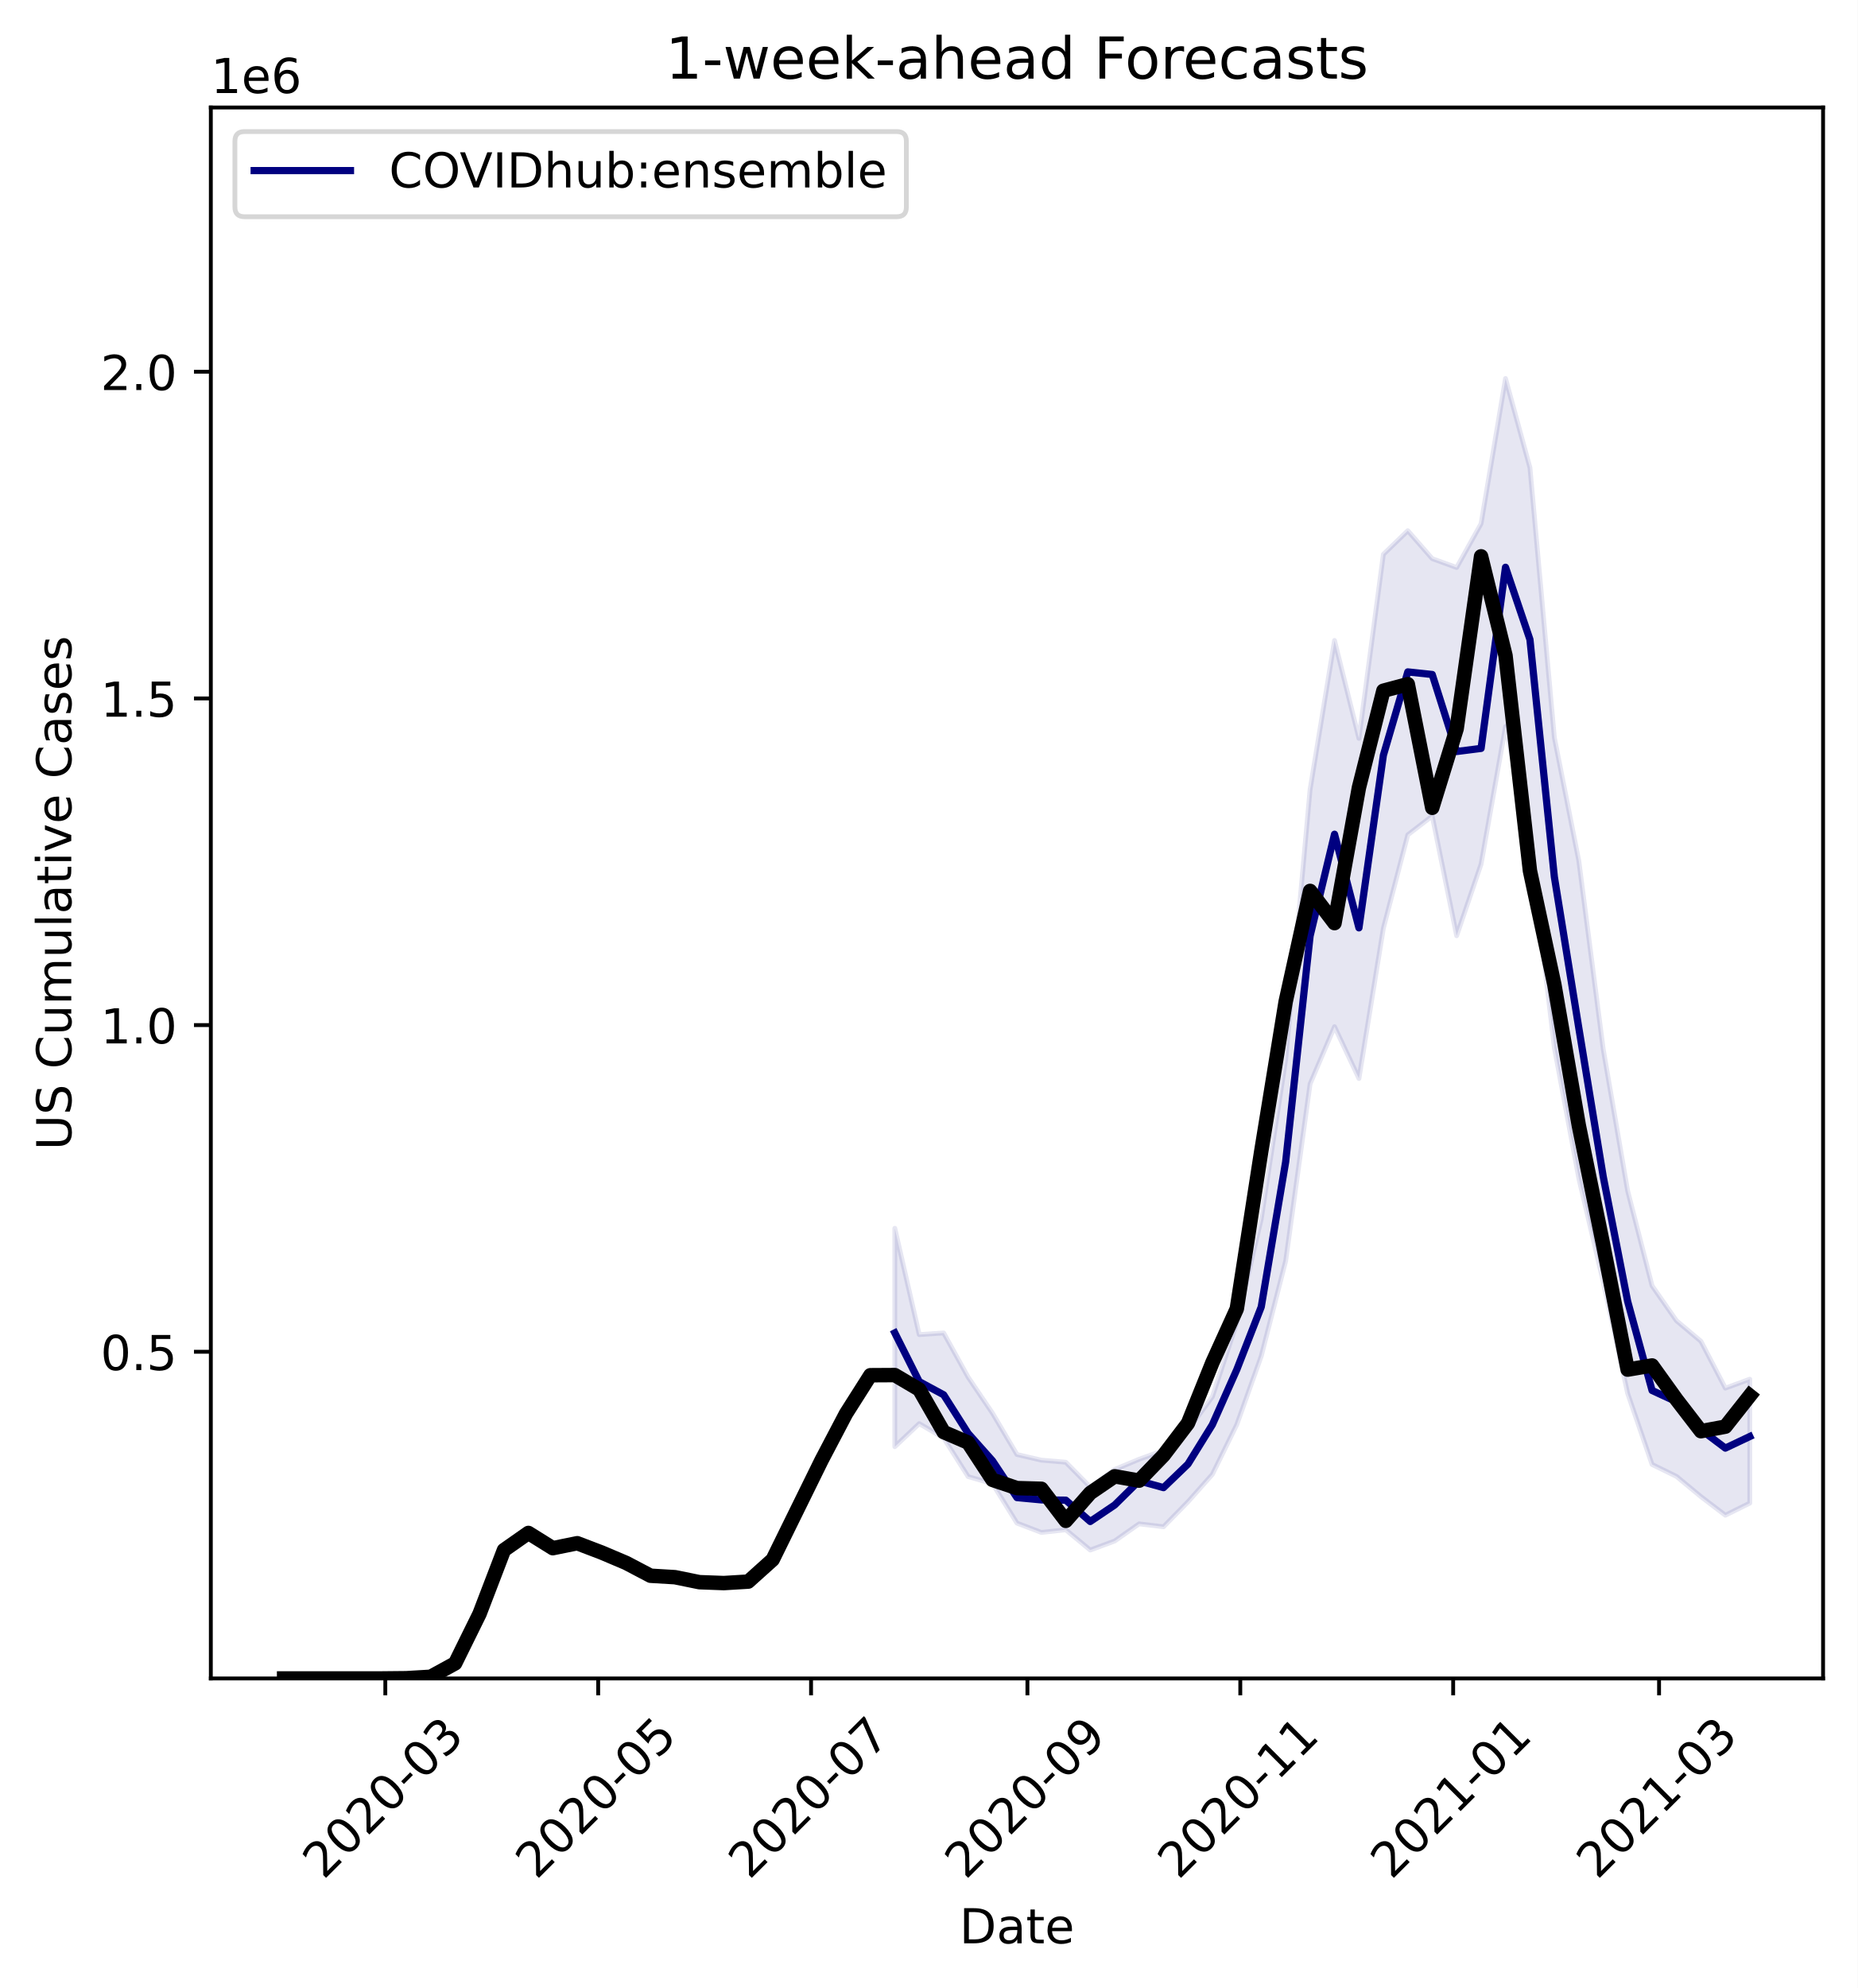
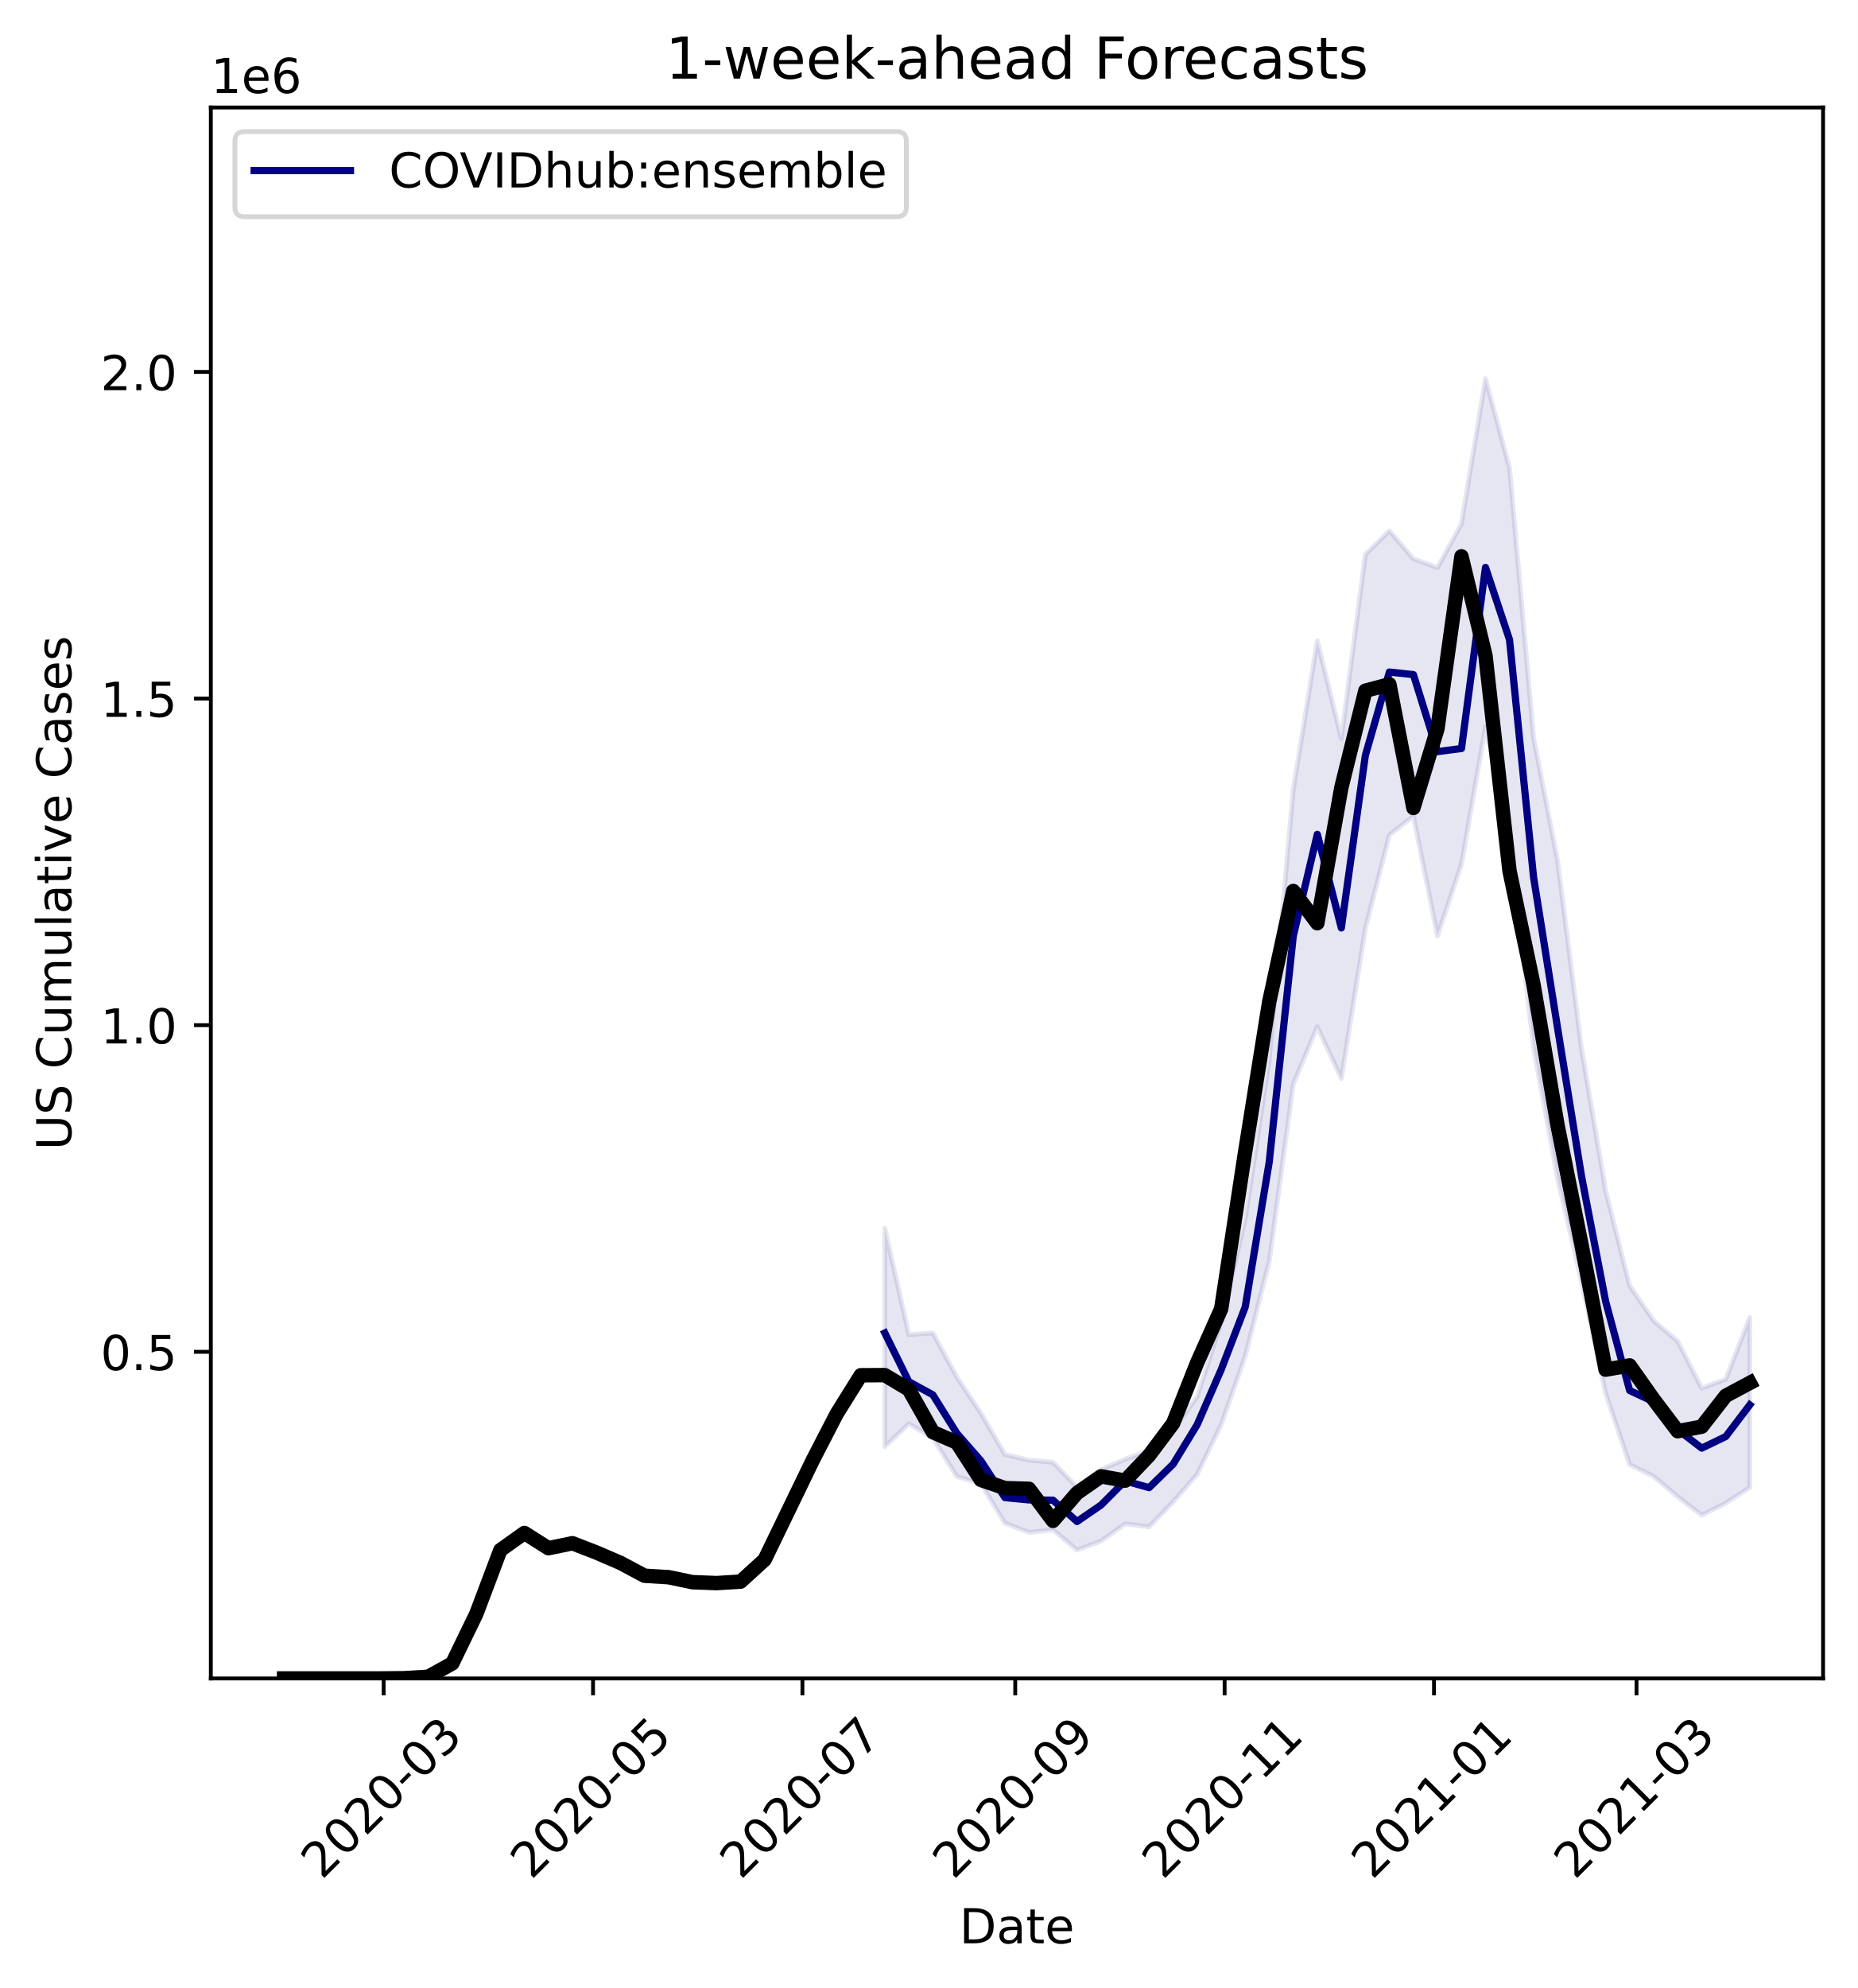
<svg xmlns="http://www.w3.org/2000/svg" xmlns:xlink="http://www.w3.org/1999/xlink" height="412.745pt" version="1.1" viewBox="0 0 385.781 412.745" width="385.781pt">
  <defs>
    <style type="text/css">
*{stroke-linecap:butt;stroke-linejoin:round;}
  </style>
  </defs>
  <g id="figure_1">
    <g id="patch_1">
      <path d="M 0 412.745  L 385.781 412.745  L 385.781 0  L 0 0  z " style="fill:#ffffff;" />
    </g>
    <g id="axes_1">
      <g id="patch_2">
        <path d="M 43.781 348.478  L 378.581 348.478  L 378.581 22.318  L 43.781 22.318  z " style="fill:#ffffff;" />
      </g>
      <g id="PolyCollection_1">
        <defs>
-           <path d="M 185.818 -157.732  L 185.818 -112.382  L 190.89 -117.177  L 195.963 -114.182  L 201.036 -106.178  L 206.109 -104.71  L 211.181 -96.521  L 216.254 -94.581  L 221.327 -95.134  L 226.399 -90.922  L 231.472 -92.804  L 236.545 -96.367  L 241.618 -95.759  L 246.69 -100.937  L 251.763 -106.642  L 256.836 -116.972  L 261.909 -131.168  L 266.981 -150.937  L 272.054 -187.695  L 277.127 -199.589  L 282.199 -188.819  L 287.272 -220.013  L 292.345 -239.418  L 297.418 -243.33  L 302.49 -218.465  L 307.563 -233.328  L 312.636 -261.901  L 317.709 -238.037  L 322.781 -195.203  L 327.854 -168.127  L 332.927 -146.619  L 337.999 -123.452  L 343.072 -108.693  L 348.145 -106.213  L 353.218 -102.014  L 358.29 -98.156  L 363.363 -100.67  L 363.363 -126.403  L 363.363 -126.403  L 358.29 -124.545  L 353.218 -134.277  L 348.145 -138.534  L 343.072 -145.795  L 337.999 -165.505  L 332.927 -194.909  L 327.854 -234.032  L 322.781 -259.614  L 317.709 -315.65  L 312.636 -334.166  L 307.563 -304.028  L 302.49 -294.918  L 297.418 -296.759  L 292.345 -302.566  L 287.272 -297.659  L 282.199 -259.436  L 277.127 -279.772  L 272.054 -248.829  L 266.981 -192.743  L 261.909 -159.639  L 256.836 -138.137  L 251.763 -122.761  L 246.69 -115.843  L 241.618 -111.614  L 236.545 -109.774  L 231.472 -107.655  L 226.399 -104.009  L 221.327 -109.162  L 216.254 -109.593  L 211.181 -110.768  L 206.109 -119.331  L 201.036 -126.83  L 195.963 -135.998  L 190.89 -135.653  L 185.818 -157.732  z " id="m6c46919ed6" style="stroke:#000080;stroke-opacity:0.1;" />
+           <path d="M 183.739 -157.72  L 183.739 -112.376  L 188.728 -117.171  L 193.718 -114.176  L 198.707 -106.173  L 203.697 -104.705  L 208.686 -96.517  L 213.676 -94.577  L 218.666 -95.13  L 223.655 -90.919  L 228.645 -92.8  L 233.634 -96.362  L 238.624 -95.755  L 243.613 -100.933  L 248.603 -106.637  L 253.593 -116.966  L 258.582 -131.159  L 263.572 -150.926  L 268.561 -187.679  L 273.551 -199.571  L 278.54 -188.803  L 283.53 -219.993  L 288.52 -239.395  L 293.509 -243.307  L 298.499 -218.445  L 303.488 -233.306  L 308.478 -261.875  L 313.467 -238.014  L 318.457 -195.186  L 323.447 -168.114  L 328.436 -146.608  L 333.426 -123.444  L 338.415 -108.687  L 343.405 -106.208  L 348.394 -102.009  L 353.384 -98.151  L 358.373 -100.665  L 363.363 -103.943  L 363.363 -139.185  L 363.363 -139.185  L 358.373 -126.395  L 353.384 -124.537  L 348.394 -134.268  L 343.405 -138.524  L 338.415 -145.784  L 333.426 -165.492  L 328.436 -194.893  L 323.447 -234.01  L 318.457 -259.589  L 313.467 -315.617  L 308.478 -334.131  L 303.488 -303.997  L 298.499 -294.888  L 293.509 -296.729  L 288.52 -302.535  L 283.53 -297.629  L 278.54 -259.411  L 273.551 -279.744  L 268.561 -248.805  L 263.572 -192.726  L 258.582 -159.627  L 253.593 -138.128  L 248.603 -122.754  L 243.613 -115.836  L 238.624 -111.608  L 233.634 -109.768  L 228.645 -107.649  L 223.655 -104.004  L 218.666 -109.157  L 213.676 -109.587  L 208.686 -110.762  L 203.697 -119.324  L 198.707 -126.821  L 193.718 -135.989  L 188.728 -135.643  L 183.739 -157.72  z " id="m643493a756" style="stroke:#000080;stroke-opacity:0.1;" />
        </defs>
-         <g clip-path="url(#pac9f2c1ef1)">
-           <use style="fill:#000080;fill-opacity:0.1;stroke:#000080;stroke-opacity:0.1;" x="0" xlink:href="#m6c46919ed6" y="412.745" />
+         <g clip-path="url(#p8c1fdc2452)">
+           <use style="fill:#000080;fill-opacity:0.1;stroke:#000080;stroke-opacity:0.1;" x="0" xlink:href="#m643493a756" y="412.745" />
        </g>
      </g>
      <g id="matplotlib.axis_1">
        <g id="xtick_1">
          <g id="line2d_1">
            <defs>
-               <path d="M 0 0  L 0 3.5  " id="m3bc70bbc70" style="stroke:#000000;stroke-width:0.8;" />
-             </defs>
-             <g>
-               <use style="stroke:#000000;stroke-width:0.8;" x="80.015" xlink:href="#m3bc70bbc70" y="348.478" />
+               <path d="M 0 0  L 0 3.5  " id="md8fb955942" style="stroke:#000000;stroke-width:0.8;" />
+             </defs>
+             <g>
+               <use style="stroke:#000000;stroke-width:0.8;" x="79.67" xlink:href="#md8fb955942" y="348.478" />
            </g>
          </g>
          <g id="text_1">
            <defs>
              <path d="M 19.188 8.297  L 53.609 8.297  L 53.609 0  L 7.328 0  L 7.328 8.297  Q 12.938 14.109 22.625 23.891  Q 32.328 33.688 34.812 36.531  Q 39.547 41.844 41.422 45.531  Q 43.312 49.219 43.312 52.781  Q 43.312 58.594 39.234 62.25  Q 35.156 65.922 28.609 65.922  Q 23.969 65.922 18.812 64.312  Q 13.672 62.703 7.812 59.422  L 7.812 69.391  Q 13.766 71.781 18.938 73  Q 24.125 74.219 28.422 74.219  Q 39.75 74.219 46.484 68.547  Q 53.219 62.891 53.219 53.422  Q 53.219 48.922 51.531 44.891  Q 49.859 40.875 45.406 35.406  Q 44.188 33.984 37.641 27.219  Q 31.109 20.453 19.188 8.297  z " id="DejaVuSans-50" />
              <path d="M 31.781 66.406  Q 24.172 66.406 20.328 58.906  Q 16.5 51.422 16.5 36.375  Q 16.5 21.391 20.328 13.891  Q 24.172 6.391 31.781 6.391  Q 39.453 6.391 43.281 13.891  Q 47.125 21.391 47.125 36.375  Q 47.125 51.422 43.281 58.906  Q 39.453 66.406 31.781 66.406  z M 31.781 74.219  Q 44.047 74.219 50.516 64.516  Q 56.984 54.828 56.984 36.375  Q 56.984 17.969 50.516 8.266  Q 44.047 -1.422 31.781 -1.422  Q 19.531 -1.422 13.062 8.266  Q 6.594 17.969 6.594 36.375  Q 6.594 54.828 13.062 64.516  Q 19.531 74.219 31.781 74.219  z " id="DejaVuSans-48" />
              <path d="M 4.891 31.391  L 31.203 31.391  L 31.203 23.391  L 4.891 23.391  z " id="DejaVuSans-45" />
              <path d="M 40.578 39.312  Q 47.656 37.797 51.625 33  Q 55.609 28.219 55.609 21.188  Q 55.609 10.406 48.188 4.484  Q 40.766 -1.422 27.094 -1.422  Q 22.516 -1.422 17.656 -0.516  Q 12.797 0.391 7.625 2.203  L 7.625 11.719  Q 11.719 9.328 16.594 8.109  Q 21.484 6.891 26.812 6.891  Q 36.078 6.891 40.938 10.547  Q 45.797 14.203 45.797 21.188  Q 45.797 27.641 41.281 31.266  Q 36.766 34.906 28.719 34.906  L 20.219 34.906  L 20.219 43.016  L 29.109 43.016  Q 36.375 43.016 40.234 45.922  Q 44.094 48.828 44.094 54.297  Q 44.094 59.906 40.109 62.906  Q 36.141 65.922 28.719 65.922  Q 24.656 65.922 20.016 65.031  Q 15.375 64.156 9.812 62.312  L 9.812 71.094  Q 15.438 72.656 20.344 73.438  Q 25.25 74.219 29.594 74.219  Q 40.828 74.219 47.359 69.109  Q 53.906 64.016 53.906 55.328  Q 53.906 49.266 50.438 45.094  Q 46.969 40.922 40.578 39.312  z " id="DejaVuSans-51" />
            </defs>
-             <g transform="translate(67.19373 390.3959)rotate(-45)scale(0.1 -0.1)">
+             <g transform="translate(66.84922 390.3959)rotate(-45)scale(0.1 -0.1)">
              <use xlink:href="#DejaVuSans-50" />
              <use x="63.623" xlink:href="#DejaVuSans-48" />
              <use x="127.246" xlink:href="#DejaVuSans-50" />
              <use x="190.869" xlink:href="#DejaVuSans-48" />
              <use x="254.492" xlink:href="#DejaVuSans-45" />
              <use x="290.576" xlink:href="#DejaVuSans-48" />
              <use x="354.199" xlink:href="#DejaVuSans-51" />
            </g>
          </g>
        </g>
        <g id="xtick_2">
          <g id="line2d_2">
            <g>
-               <use style="stroke:#000000;stroke-width:0.8;" x="124.22" xlink:href="#m3bc70bbc70" y="348.478" />
+               <use style="stroke:#000000;stroke-width:0.8;" x="123.151" xlink:href="#md8fb955942" y="348.478" />
            </g>
          </g>
          <g id="text_2">
            <defs>
              <path d="M 10.797 72.906  L 49.516 72.906  L 49.516 64.594  L 19.828 64.594  L 19.828 46.734  Q 21.969 47.469 24.109 47.828  Q 26.266 48.188 28.422 48.188  Q 40.625 48.188 47.75 41.5  Q 54.891 34.812 54.891 23.391  Q 54.891 11.625 47.562 5.094  Q 40.234 -1.422 26.906 -1.422  Q 22.312 -1.422 17.547 -0.641  Q 12.797 0.141 7.719 1.703  L 7.719 11.625  Q 12.109 9.234 16.797 8.062  Q 21.484 6.891 26.703 6.891  Q 35.156 6.891 40.078 11.328  Q 45.016 15.766 45.016 23.391  Q 45.016 31 40.078 35.438  Q 35.156 39.891 26.703 39.891  Q 22.75 39.891 18.812 39.016  Q 14.891 38.141 10.797 36.281  z " id="DejaVuSans-53" />
            </defs>
-             <g transform="translate(111.3989 390.3959)rotate(-45)scale(0.1 -0.1)">
+             <g transform="translate(110.3297 390.3959)rotate(-45)scale(0.1 -0.1)">
              <use xlink:href="#DejaVuSans-50" />
              <use x="63.623" xlink:href="#DejaVuSans-48" />
              <use x="127.246" xlink:href="#DejaVuSans-50" />
              <use x="190.869" xlink:href="#DejaVuSans-48" />
              <use x="254.492" xlink:href="#DejaVuSans-45" />
              <use x="290.576" xlink:href="#DejaVuSans-48" />
              <use x="354.199" xlink:href="#DejaVuSans-53" />
            </g>
          </g>
        </g>
        <g id="xtick_3">
          <g id="line2d_3">
            <g>
-               <use style="stroke:#000000;stroke-width:0.8;" x="168.425" xlink:href="#m3bc70bbc70" y="348.478" />
+               <use style="stroke:#000000;stroke-width:0.8;" x="166.632" xlink:href="#md8fb955942" y="348.478" />
            </g>
          </g>
          <g id="text_3">
            <defs>
              <path d="M 8.203 72.906  L 55.078 72.906  L 55.078 68.703  L 28.609 0  L 18.312 0  L 43.219 64.594  L 8.203 64.594  z " id="DejaVuSans-55" />
            </defs>
-             <g transform="translate(155.6041 390.3959)rotate(-45)scale(0.1 -0.1)">
+             <g transform="translate(153.8103 390.3959)rotate(-45)scale(0.1 -0.1)">
              <use xlink:href="#DejaVuSans-50" />
              <use x="63.623" xlink:href="#DejaVuSans-48" />
              <use x="127.246" xlink:href="#DejaVuSans-50" />
              <use x="190.869" xlink:href="#DejaVuSans-48" />
              <use x="254.492" xlink:href="#DejaVuSans-45" />
              <use x="290.576" xlink:href="#DejaVuSans-48" />
              <use x="354.199" xlink:href="#DejaVuSans-55" />
            </g>
          </g>
        </g>
        <g id="xtick_4">
          <g id="line2d_4">
            <g>
-               <use style="stroke:#000000;stroke-width:0.8;" x="213.355" xlink:href="#m3bc70bbc70" y="348.478" />
+               <use style="stroke:#000000;stroke-width:0.8;" x="210.825" xlink:href="#md8fb955942" y="348.478" />
            </g>
          </g>
          <g id="text_4">
            <defs>
              <path d="M 10.984 1.516  L 10.984 10.5  Q 14.703 8.734 18.5 7.812  Q 22.312 6.891 25.984 6.891  Q 35.75 6.891 40.891 13.453  Q 46.047 20.016 46.781 33.406  Q 43.953 29.203 39.594 26.953  Q 35.25 24.703 29.984 24.703  Q 19.047 24.703 12.672 31.312  Q 6.297 37.938 6.297 49.422  Q 6.297 60.641 12.938 67.422  Q 19.578 74.219 30.609 74.219  Q 43.266 74.219 49.922 64.516  Q 56.594 54.828 56.594 36.375  Q 56.594 19.141 48.406 8.859  Q 40.234 -1.422 26.422 -1.422  Q 22.703 -1.422 18.891 -0.688  Q 15.094 0.047 10.984 1.516  z M 30.609 32.422  Q 37.25 32.422 41.125 36.953  Q 45.016 41.5 45.016 49.422  Q 45.016 57.281 41.125 61.844  Q 37.25 66.406 30.609 66.406  Q 23.969 66.406 20.094 61.844  Q 16.219 57.281 16.219 49.422  Q 16.219 41.5 20.094 36.953  Q 23.969 32.422 30.609 32.422  z " id="DejaVuSans-57" />
            </defs>
-             <g transform="translate(200.534 390.3959)rotate(-45)scale(0.1 -0.1)">
+             <g transform="translate(198.0036 390.3959)rotate(-45)scale(0.1 -0.1)">
              <use xlink:href="#DejaVuSans-50" />
              <use x="63.623" xlink:href="#DejaVuSans-48" />
              <use x="127.246" xlink:href="#DejaVuSans-50" />
              <use x="190.869" xlink:href="#DejaVuSans-48" />
              <use x="254.492" xlink:href="#DejaVuSans-45" />
              <use x="290.576" xlink:href="#DejaVuSans-48" />
              <use x="354.199" xlink:href="#DejaVuSans-57" />
            </g>
          </g>
        </g>
        <g id="xtick_5">
          <g id="line2d_5">
            <g>
-               <use style="stroke:#000000;stroke-width:0.8;" x="257.56" xlink:href="#m3bc70bbc70" y="348.478" />
+               <use style="stroke:#000000;stroke-width:0.8;" x="254.305" xlink:href="#md8fb955942" y="348.478" />
            </g>
          </g>
          <g id="text_5">
            <defs>
              <path d="M 12.406 8.297  L 28.516 8.297  L 28.516 63.922  L 10.984 60.406  L 10.984 69.391  L 28.422 72.906  L 38.281 72.906  L 38.281 8.297  L 54.391 8.297  L 54.391 0  L 12.406 0  z " id="DejaVuSans-49" />
            </defs>
-             <g transform="translate(244.7392 390.3959)rotate(-45)scale(0.1 -0.1)">
+             <g transform="translate(241.4841 390.3959)rotate(-45)scale(0.1 -0.1)">
              <use xlink:href="#DejaVuSans-50" />
              <use x="63.623" xlink:href="#DejaVuSans-48" />
              <use x="127.246" xlink:href="#DejaVuSans-50" />
              <use x="190.869" xlink:href="#DejaVuSans-48" />
              <use x="254.492" xlink:href="#DejaVuSans-45" />
              <use x="290.576" xlink:href="#DejaVuSans-49" />
              <use x="354.199" xlink:href="#DejaVuSans-49" />
            </g>
          </g>
        </g>
        <g id="xtick_6">
          <g id="line2d_6">
            <g>
-               <use style="stroke:#000000;stroke-width:0.8;" x="301.766" xlink:href="#m3bc70bbc70" y="348.478" />
+               <use style="stroke:#000000;stroke-width:0.8;" x="297.786" xlink:href="#md8fb955942" y="348.478" />
            </g>
          </g>
          <g id="text_6">
-             <g transform="translate(288.9444 390.3959)rotate(-45)scale(0.1 -0.1)">
+             <g transform="translate(284.9646 390.3959)rotate(-45)scale(0.1 -0.1)">
              <use xlink:href="#DejaVuSans-50" />
              <use x="63.623" xlink:href="#DejaVuSans-48" />
              <use x="127.246" xlink:href="#DejaVuSans-50" />
              <use x="190.869" xlink:href="#DejaVuSans-49" />
              <use x="254.492" xlink:href="#DejaVuSans-45" />
              <use x="290.576" xlink:href="#DejaVuSans-48" />
              <use x="354.199" xlink:href="#DejaVuSans-49" />
            </g>
          </g>
        </g>
        <g id="xtick_7">
          <g id="line2d_7">
            <g>
-               <use style="stroke:#000000;stroke-width:0.8;" x="344.522" xlink:href="#m3bc70bbc70" y="348.478" />
+               <use style="stroke:#000000;stroke-width:0.8;" x="339.841" xlink:href="#md8fb955942" y="348.478" />
            </g>
          </g>
          <g id="text_7">
-             <g transform="translate(331.7002 390.3959)rotate(-45)scale(0.1 -0.1)">
+             <g transform="translate(327.0195 390.3959)rotate(-45)scale(0.1 -0.1)">
              <use xlink:href="#DejaVuSans-50" />
              <use x="63.623" xlink:href="#DejaVuSans-48" />
              <use x="127.246" xlink:href="#DejaVuSans-50" />
              <use x="190.869" xlink:href="#DejaVuSans-49" />
              <use x="254.492" xlink:href="#DejaVuSans-45" />
              <use x="290.576" xlink:href="#DejaVuSans-48" />
              <use x="354.199" xlink:href="#DejaVuSans-51" />
            </g>
          </g>
        </g>
        <g id="text_8">
          <defs>
            <path d="M 19.672 64.797  L 19.672 8.109  L 31.594 8.109  Q 46.688 8.109 53.688 14.938  Q 60.688 21.781 60.688 36.531  Q 60.688 51.172 53.688 57.984  Q 46.688 64.797 31.594 64.797  z M 9.812 72.906  L 30.078 72.906  Q 51.266 72.906 61.172 64.094  Q 71.094 55.281 71.094 36.531  Q 71.094 17.672 61.125 8.828  Q 51.172 0 30.078 0  L 9.812 0  z " id="DejaVuSans-68" />
            <path d="M 34.281 27.484  Q 23.391 27.484 19.188 25  Q 14.984 22.516 14.984 16.5  Q 14.984 11.719 18.141 8.906  Q 21.297 6.109 26.703 6.109  Q 34.188 6.109 38.703 11.406  Q 43.219 16.703 43.219 25.484  L 43.219 27.484  z M 52.203 31.203  L 52.203 0  L 43.219 0  L 43.219 8.297  Q 40.141 3.328 35.547 0.953  Q 30.953 -1.422 24.312 -1.422  Q 15.922 -1.422 10.953 3.297  Q 6 8.016 6 15.922  Q 6 25.141 12.172 29.828  Q 18.359 34.516 30.609 34.516  L 43.219 34.516  L 43.219 35.406  Q 43.219 41.609 39.141 45  Q 35.062 48.391 27.688 48.391  Q 23 48.391 18.547 47.266  Q 14.109 46.141 10.016 43.891  L 10.016 52.203  Q 14.938 54.109 19.578 55.047  Q 24.219 56 28.609 56  Q 40.484 56 46.344 49.844  Q 52.203 43.703 52.203 31.203  z " id="DejaVuSans-97" />
            <path d="M 18.312 70.219  L 18.312 54.688  L 36.812 54.688  L 36.812 47.703  L 18.312 47.703  L 18.312 18.016  Q 18.312 11.328 20.141 9.422  Q 21.969 7.516 27.594 7.516  L 36.812 7.516  L 36.812 0  L 27.594 0  Q 17.188 0 13.234 3.875  Q 9.281 7.766 9.281 18.016  L 9.281 47.703  L 2.688 47.703  L 2.688 54.688  L 9.281 54.688  L 9.281 70.219  z " id="DejaVuSans-116" />
            <path d="M 56.203 29.594  L 56.203 25.203  L 14.891 25.203  Q 15.484 15.922 20.484 11.062  Q 25.484 6.203 34.422 6.203  Q 39.594 6.203 44.453 7.469  Q 49.312 8.734 54.109 11.281  L 54.109 2.781  Q 49.266 0.734 44.188 -0.344  Q 39.109 -1.422 33.891 -1.422  Q 20.797 -1.422 13.156 6.188  Q 5.516 13.812 5.516 26.812  Q 5.516 40.234 12.766 48.109  Q 20.016 56 32.328 56  Q 43.359 56 49.781 48.891  Q 56.203 41.797 56.203 29.594  z M 47.219 32.234  Q 47.125 39.594 43.094 43.984  Q 39.062 48.391 32.422 48.391  Q 24.906 48.391 20.391 44.141  Q 15.875 39.891 15.188 32.172  z " id="DejaVuSans-101" />
          </defs>
          <g transform="translate(199.2305 403.4649)scale(0.1 -0.1)">
            <use xlink:href="#DejaVuSans-68" />
            <use x="77.002" xlink:href="#DejaVuSans-97" />
            <use x="138.281" xlink:href="#DejaVuSans-116" />
            <use x="177.49" xlink:href="#DejaVuSans-101" />
          </g>
        </g>
      </g>
      <g id="matplotlib.axis_2">
        <g id="ytick_1">
          <g id="line2d_8">
            <defs>
-               <path d="M 0 0  L -3.5 0  " id="mfe5f913a35" style="stroke:#000000;stroke-width:0.8;" />
-             </defs>
-             <g>
-               <use style="stroke:#000000;stroke-width:0.8;" x="43.781" xlink:href="#mfe5f913a35" y="280.653" />
+               <path d="M 0 0  L -3.5 0  " id="m56c8fb1577" style="stroke:#000000;stroke-width:0.8;" />
+             </defs>
+             <g>
+               <use style="stroke:#000000;stroke-width:0.8;" x="43.781" xlink:href="#m56c8fb1577" y="280.662" />
            </g>
          </g>
          <g id="text_9">
            <defs>
              <path d="M 10.688 12.406  L 21 12.406  L 21 0  L 10.688 0  z " id="DejaVuSans-46" />
            </defs>
-             <g transform="translate(20.87813 284.4525)scale(0.1 -0.1)">
+             <g transform="translate(20.87813 284.4613)scale(0.1 -0.1)">
              <use xlink:href="#DejaVuSans-48" />
              <use x="63.623" xlink:href="#DejaVuSans-46" />
              <use x="95.41" xlink:href="#DejaVuSans-53" />
            </g>
          </g>
        </g>
        <g id="ytick_2">
          <g id="line2d_9">
            <g>
-               <use style="stroke:#000000;stroke-width:0.8;" x="43.781" xlink:href="#mfe5f913a35" y="212.828" />
+               <use style="stroke:#000000;stroke-width:0.8;" x="43.781" xlink:href="#m56c8fb1577" y="212.846" />
            </g>
          </g>
          <g id="text_10">
-             <g transform="translate(20.87813 216.6275)scale(0.1 -0.1)">
+             <g transform="translate(20.87813 216.6451)scale(0.1 -0.1)">
              <use xlink:href="#DejaVuSans-49" />
              <use x="63.623" xlink:href="#DejaVuSans-46" />
              <use x="95.41" xlink:href="#DejaVuSans-48" />
            </g>
          </g>
        </g>
        <g id="ytick_3">
          <g id="line2d_10">
            <g>
-               <use style="stroke:#000000;stroke-width:0.8;" x="43.781" xlink:href="#mfe5f913a35" y="145.003" />
+               <use style="stroke:#000000;stroke-width:0.8;" x="43.781" xlink:href="#m56c8fb1577" y="145.03" />
            </g>
          </g>
          <g id="text_11">
-             <g transform="translate(20.87813 148.8025)scale(0.1 -0.1)">
+             <g transform="translate(20.87813 148.8289)scale(0.1 -0.1)">
              <use xlink:href="#DejaVuSans-49" />
              <use x="63.623" xlink:href="#DejaVuSans-46" />
              <use x="95.41" xlink:href="#DejaVuSans-53" />
            </g>
          </g>
        </g>
        <g id="ytick_4">
          <g id="line2d_11">
            <g>
-               <use style="stroke:#000000;stroke-width:0.8;" x="43.781" xlink:href="#mfe5f913a35" y="77.178" />
+               <use style="stroke:#000000;stroke-width:0.8;" x="43.781" xlink:href="#m56c8fb1577" y="77.214" />
            </g>
          </g>
          <g id="text_12">
-             <g transform="translate(20.87813 80.97751)scale(0.1 -0.1)">
+             <g transform="translate(20.87813 81.01274)scale(0.1 -0.1)">
              <use xlink:href="#DejaVuSans-50" />
              <use x="63.623" xlink:href="#DejaVuSans-46" />
              <use x="95.41" xlink:href="#DejaVuSans-48" />
            </g>
          </g>
        </g>
        <g id="text_13">
          <defs>
            <path d="M 8.688 72.906  L 18.609 72.906  L 18.609 28.609  Q 18.609 16.891 22.844 11.734  Q 27.094 6.594 36.625 6.594  Q 46.094 6.594 50.344 11.734  Q 54.594 16.891 54.594 28.609  L 54.594 72.906  L 64.5 72.906  L 64.5 27.391  Q 64.5 13.141 57.438 5.859  Q 50.391 -1.422 36.625 -1.422  Q 22.797 -1.422 15.734 5.859  Q 8.688 13.141 8.688 27.391  z " id="DejaVuSans-85" />
            <path d="M 53.516 70.516  L 53.516 60.891  Q 47.906 63.578 42.922 64.891  Q 37.938 66.219 33.297 66.219  Q 25.25 66.219 20.875 63.094  Q 16.5 59.969 16.5 54.203  Q 16.5 49.359 19.406 46.891  Q 22.312 44.438 30.422 42.922  L 36.375 41.703  Q 47.406 39.594 52.656 34.297  Q 57.906 29 57.906 20.125  Q 57.906 9.516 50.797 4.047  Q 43.703 -1.422 29.984 -1.422  Q 24.812 -1.422 18.969 -0.25  Q 13.141 0.922 6.891 3.219  L 6.891 13.375  Q 12.891 10.016 18.656 8.297  Q 24.422 6.594 29.984 6.594  Q 38.422 6.594 43.016 9.906  Q 47.609 13.234 47.609 19.391  Q 47.609 24.75 44.312 27.781  Q 41.016 30.812 33.5 32.328  L 27.484 33.5  Q 16.453 35.688 11.516 40.375  Q 6.594 45.062 6.594 53.422  Q 6.594 63.094 13.406 68.656  Q 20.219 74.219 32.172 74.219  Q 37.312 74.219 42.625 73.281  Q 47.953 72.359 53.516 70.516  z " id="DejaVuSans-83" />
            <path id="DejaVuSans-32" />
            <path d="M 64.406 67.281  L 64.406 56.891  Q 59.422 61.531 53.781 63.812  Q 48.141 66.109 41.797 66.109  Q 29.297 66.109 22.656 58.469  Q 16.016 50.828 16.016 36.375  Q 16.016 21.969 22.656 14.328  Q 29.297 6.688 41.797 6.688  Q 48.141 6.688 53.781 8.984  Q 59.422 11.281 64.406 15.922  L 64.406 5.609  Q 59.234 2.094 53.438 0.328  Q 47.656 -1.422 41.219 -1.422  Q 24.656 -1.422 15.125 8.703  Q 5.609 18.844 5.609 36.375  Q 5.609 53.953 15.125 64.078  Q 24.656 74.219 41.219 74.219  Q 47.75 74.219 53.531 72.484  Q 59.328 70.75 64.406 67.281  z " id="DejaVuSans-67" />
            <path d="M 8.5 21.578  L 8.5 54.688  L 17.484 54.688  L 17.484 21.922  Q 17.484 14.156 20.5 10.266  Q 23.531 6.391 29.594 6.391  Q 36.859 6.391 41.078 11.031  Q 45.312 15.672 45.312 23.688  L 45.312 54.688  L 54.297 54.688  L 54.297 0  L 45.312 0  L 45.312 8.406  Q 42.047 3.422 37.719 1  Q 33.406 -1.422 27.688 -1.422  Q 18.266 -1.422 13.375 4.438  Q 8.5 10.297 8.5 21.578  z M 31.109 56  z " id="DejaVuSans-117" />
            <path d="M 52 44.188  Q 55.375 50.25 60.062 53.125  Q 64.75 56 71.094 56  Q 79.641 56 84.281 50.016  Q 88.922 44.047 88.922 33.016  L 88.922 0  L 79.891 0  L 79.891 32.719  Q 79.891 40.578 77.094 44.375  Q 74.312 48.188 68.609 48.188  Q 61.625 48.188 57.562 43.547  Q 53.516 38.922 53.516 30.906  L 53.516 0  L 44.484 0  L 44.484 32.719  Q 44.484 40.625 41.703 44.406  Q 38.922 48.188 33.109 48.188  Q 26.219 48.188 22.156 43.531  Q 18.109 38.875 18.109 30.906  L 18.109 0  L 9.078 0  L 9.078 54.688  L 18.109 54.688  L 18.109 46.188  Q 21.188 51.219 25.484 53.609  Q 29.781 56 35.688 56  Q 41.656 56 45.828 52.969  Q 50 49.953 52 44.188  z " id="DejaVuSans-109" />
            <path d="M 9.422 75.984  L 18.406 75.984  L 18.406 0  L 9.422 0  z " id="DejaVuSans-108" />
            <path d="M 9.422 54.688  L 18.406 54.688  L 18.406 0  L 9.422 0  z M 9.422 75.984  L 18.406 75.984  L 18.406 64.594  L 9.422 64.594  z " id="DejaVuSans-105" />
            <path d="M 2.984 54.688  L 12.5 54.688  L 29.594 8.797  L 46.688 54.688  L 56.203 54.688  L 35.688 0  L 23.484 0  z " id="DejaVuSans-118" />
            <path d="M 44.281 53.078  L 44.281 44.578  Q 40.484 46.531 36.375 47.5  Q 32.281 48.484 27.875 48.484  Q 21.188 48.484 17.844 46.438  Q 14.5 44.391 14.5 40.281  Q 14.5 37.156 16.891 35.375  Q 19.281 33.594 26.516 31.984  L 29.594 31.297  Q 39.156 29.25 43.188 25.516  Q 47.219 21.781 47.219 15.094  Q 47.219 7.469 41.188 3.016  Q 35.156 -1.422 24.609 -1.422  Q 20.219 -1.422 15.453 -0.562  Q 10.688 0.297 5.422 2  L 5.422 11.281  Q 10.406 8.688 15.234 7.391  Q 20.062 6.109 24.812 6.109  Q 31.156 6.109 34.562 8.281  Q 37.984 10.453 37.984 14.406  Q 37.984 18.062 35.516 20.016  Q 33.062 21.969 24.703 23.781  L 21.578 24.516  Q 13.234 26.266 9.516 29.906  Q 5.812 33.547 5.812 39.891  Q 5.812 47.609 11.281 51.797  Q 16.75 56 26.812 56  Q 31.781 56 36.172 55.266  Q 40.578 54.547 44.281 53.078  z " id="DejaVuSans-115" />
          </defs>
          <g transform="translate(14.79844 238.7887)rotate(-90)scale(0.1 -0.1)">
            <use xlink:href="#DejaVuSans-85" />
            <use x="73.193" xlink:href="#DejaVuSans-83" />
            <use x="136.67" xlink:href="#DejaVuSans-32" />
            <use x="168.457" xlink:href="#DejaVuSans-67" />
            <use x="238.281" xlink:href="#DejaVuSans-117" />
            <use x="301.66" xlink:href="#DejaVuSans-109" />
            <use x="399.072" xlink:href="#DejaVuSans-117" />
            <use x="462.451" xlink:href="#DejaVuSans-108" />
            <use x="490.234" xlink:href="#DejaVuSans-97" />
            <use x="551.514" xlink:href="#DejaVuSans-116" />
            <use x="590.723" xlink:href="#DejaVuSans-105" />
            <use x="618.506" xlink:href="#DejaVuSans-118" />
            <use x="677.686" xlink:href="#DejaVuSans-101" />
            <use x="739.209" xlink:href="#DejaVuSans-32" />
            <use x="770.996" xlink:href="#DejaVuSans-67" />
            <use x="840.82" xlink:href="#DejaVuSans-97" />
            <use x="902.1" xlink:href="#DejaVuSans-115" />
            <use x="954.199" xlink:href="#DejaVuSans-101" />
            <use x="1015.723" xlink:href="#DejaVuSans-115" />
          </g>
        </g>
        <g id="text_14">
          <defs>
            <path d="M 33.016 40.375  Q 26.375 40.375 22.484 35.828  Q 18.609 31.297 18.609 23.391  Q 18.609 15.531 22.484 10.953  Q 26.375 6.391 33.016 6.391  Q 39.656 6.391 43.531 10.953  Q 47.406 15.531 47.406 23.391  Q 47.406 31.297 43.531 35.828  Q 39.656 40.375 33.016 40.375  z M 52.594 71.297  L 52.594 62.312  Q 48.875 64.062 45.094 64.984  Q 41.312 65.922 37.594 65.922  Q 27.828 65.922 22.672 59.328  Q 17.531 52.734 16.797 39.406  Q 19.672 43.656 24.016 45.922  Q 28.375 48.188 33.594 48.188  Q 44.578 48.188 50.953 41.516  Q 57.328 34.859 57.328 23.391  Q 57.328 12.156 50.688 5.359  Q 44.047 -1.422 33.016 -1.422  Q 20.359 -1.422 13.672 8.266  Q 6.984 17.969 6.984 36.375  Q 6.984 53.656 15.188 63.938  Q 23.391 74.219 37.203 74.219  Q 40.922 74.219 44.703 73.484  Q 48.484 72.75 52.594 71.297  z " id="DejaVuSans-54" />
          </defs>
          <g transform="translate(43.78125 19.31812)scale(0.1 -0.1)">
            <use xlink:href="#DejaVuSans-49" />
            <use x="63.623" xlink:href="#DejaVuSans-101" />
            <use x="125.146" xlink:href="#DejaVuSans-54" />
          </g>
        </g>
      </g>
      <g id="line2d_12">
-         <path clip-path="url(#pac9f2c1ef1)" d="M 185.818 276.735  L 190.89 286.849  L 195.963 289.587  L 201.036 297.586  L 206.109 303.284  L 211.181 310.925  L 216.254 311.401  L 221.327 311.464  L 226.399 315.889  L 231.472 312.467  L 236.545 307.457  L 241.618 308.859  L 246.69 303.978  L 251.763 295.785  L 256.836 284.352  L 261.909 271.337  L 266.981 241.226  L 272.054 194.331  L 277.127 173.202  L 282.199 192.637  L 287.272 156.809  L 292.345 139.499  L 297.418 140.038  L 302.49 156.025  L 307.563 155.382  L 312.636 117.778  L 317.709 132.779  L 322.781 182.069  L 327.854 213.414  L 332.927 244.295  L 337.999 270.184  L 343.072 288.686  L 348.145 291.028  L 353.218 296.833  L 358.29 300.652  L 363.363 298.246  " style="fill:none;stroke:#000080;stroke-linecap:square;stroke-width:1.5;" />
+         <path clip-path="url(#p8c1fdc2452)" d="M 183.739 276.745  L 188.728 286.857  L 193.718 289.595  L 198.707 297.593  L 203.697 303.29  L 208.686 310.93  L 213.676 311.406  L 218.666 311.469  L 223.655 315.893  L 228.645 312.472  L 233.634 307.462  L 238.624 308.864  L 243.613 303.984  L 248.603 295.792  L 253.593 284.36  L 258.582 271.347  L 263.572 241.239  L 268.561 194.351  L 273.551 173.224  L 278.54 192.657  L 283.53 156.834  L 288.52 139.526  L 293.509 140.065  L 298.499 156.05  L 303.488 155.407  L 308.478 117.808  L 313.467 132.807  L 318.457 182.091  L 323.447 213.431  L 328.436 244.309  L 333.426 270.194  L 338.415 288.693  L 343.405 291.036  L 348.394 296.839  L 353.384 300.658  L 358.373 298.252  L 363.363 291.678  " style="fill:none;stroke:#000080;stroke-linecap:square;stroke-width:1.5;" />
      </g>
      <g id="line2d_13">
-         <path clip-path="url(#pac9f2c1ef1)" d="M 58.999 348.477  L 64.072 348.478  L 69.145 348.478  L 74.218 348.478  L 79.29 348.477  L 84.363 348.427  L 89.436 348.128  L 94.509 345.347  L 99.581 335.057  L 104.654 321.827  L 109.727 318.269  L 114.799 321.429  L 119.872 320.4  L 124.945 322.336  L 130.018 324.487  L 135.09 327.152  L 140.163 327.454  L 145.236 328.488  L 150.309 328.676  L 155.381 328.368  L 160.454 323.809  L 165.527 313.493  L 170.599 303.18  L 175.672 293.513  L 180.745 285.52  L 185.818 285.492  L 190.89 288.481  L 195.963 297.324  L 201.036 299.509  L 206.109 307.252  L 211.181 308.956  L 216.254 309.099  L 221.327 315.757  L 226.399 309.977  L 231.472 306.509  L 236.545 307.409  L 241.618 302.164  L 246.69 295.503  L 251.763 282.91  L 256.836 271.735  L 261.909 239.061  L 266.981 207.959  L 272.054 184.969  L 277.127 191.657  L 282.199 163.517  L 287.272 143.406  L 292.345 142.05  L 297.418 167.717  L 302.49 151.297  L 307.563 115.507  L 312.636 136.111  L 317.709 180.791  L 322.781 204.434  L 327.854 233.663  L 332.927 258.517  L 337.999 284.356  L 343.072 283.496  L 348.145 290.558  L 353.218 297.143  L 358.29 296.201  L 363.363 289.776  " style="fill:none;stroke:#000000;stroke-linecap:square;stroke-width:3;" />
+         <path clip-path="url(#p8c1fdc2452)" d="M 58.999 348.477  L 63.989 348.478  L 68.979 348.478  L 73.968 348.478  L 78.958 348.477  L 83.947 348.427  L 88.937 348.128  L 93.926 345.347  L 98.916 335.059  L 103.906 321.831  L 108.895 318.273  L 113.885 321.433  L 118.874 320.403  L 123.864 322.34  L 128.853 324.49  L 133.843 327.154  L 138.833 327.456  L 143.822 328.491  L 148.812 328.679  L 153.801 328.37  L 158.791 323.812  L 163.78 313.498  L 168.77 303.186  L 173.759 293.519  L 178.749 285.53  L 183.739 285.5  L 188.728 288.489  L 193.718 297.331  L 198.707 299.515  L 203.697 307.257  L 208.686 308.962  L 213.676 309.104  L 218.666 315.761  L 223.655 309.982  L 228.645 306.515  L 233.634 307.415  L 238.624 302.17  L 243.613 295.51  L 248.603 282.917  L 253.593 271.745  L 258.582 239.075  L 263.572 207.977  L 268.561 184.989  L 273.551 191.677  L 278.54 163.541  L 283.53 143.406  L 288.52 142.078  L 293.509 167.743  L 298.499 151.31  L 303.488 115.507  L 308.478 136.137  L 313.467 180.809  L 318.457 204.451  L 323.447 233.674  L 328.436 258.53  L 333.426 284.36  L 338.415 283.491  L 343.405 290.563  L 348.394 297.147  L 353.384 296.2  L 358.373 289.787  L 363.363 287.119  " style="fill:none;stroke:#000000;stroke-linecap:square;stroke-width:3;" />
      </g>
      <g id="patch_3">
        <path d="M 43.781 348.478  L 43.781 22.318  " style="fill:none;stroke:#000000;stroke-linecap:square;stroke-linejoin:miter;stroke-width:0.8;" />
      </g>
      <g id="patch_4">
        <path d="M 378.581 348.478  L 378.581 22.318  " style="fill:none;stroke:#000000;stroke-linecap:square;stroke-linejoin:miter;stroke-width:0.8;" />
      </g>
      <g id="patch_5">
        <path d="M 43.781 348.478  L 378.581 348.478  " style="fill:none;stroke:#000000;stroke-linecap:square;stroke-linejoin:miter;stroke-width:0.8;" />
      </g>
      <g id="patch_6">
        <path d="M 43.781 22.318  L 378.581 22.318  " style="fill:none;stroke:#000000;stroke-linecap:square;stroke-linejoin:miter;stroke-width:0.8;" />
      </g>
      <g id="text_15">
        <defs>
          <path d="M 4.203 54.688  L 13.188 54.688  L 24.422 12.016  L 35.594 54.688  L 46.188 54.688  L 57.422 12.016  L 68.609 54.688  L 77.594 54.688  L 63.281 0  L 52.688 0  L 40.922 44.828  L 29.109 0  L 18.5 0  z " id="DejaVuSans-119" />
          <path d="M 9.078 75.984  L 18.109 75.984  L 18.109 31.109  L 44.922 54.688  L 56.391 54.688  L 27.391 29.109  L 57.625 0  L 45.906 0  L 18.109 26.703  L 18.109 0  L 9.078 0  z " id="DejaVuSans-107" />
          <path d="M 54.891 33.016  L 54.891 0  L 45.906 0  L 45.906 32.719  Q 45.906 40.484 42.875 44.328  Q 39.844 48.188 33.797 48.188  Q 26.516 48.188 22.312 43.547  Q 18.109 38.922 18.109 30.906  L 18.109 0  L 9.078 0  L 9.078 75.984  L 18.109 75.984  L 18.109 46.188  Q 21.344 51.125 25.703 53.562  Q 30.078 56 35.797 56  Q 45.219 56 50.047 50.172  Q 54.891 44.344 54.891 33.016  z " id="DejaVuSans-104" />
          <path d="M 45.406 46.391  L 45.406 75.984  L 54.391 75.984  L 54.391 0  L 45.406 0  L 45.406 8.203  Q 42.578 3.328 38.25 0.953  Q 33.938 -1.422 27.875 -1.422  Q 17.969 -1.422 11.734 6.484  Q 5.516 14.406 5.516 27.297  Q 5.516 40.188 11.734 48.094  Q 17.969 56 27.875 56  Q 33.938 56 38.25 53.625  Q 42.578 51.266 45.406 46.391  z M 14.797 27.297  Q 14.797 17.391 18.875 11.75  Q 22.953 6.109 30.078 6.109  Q 37.203 6.109 41.297 11.75  Q 45.406 17.391 45.406 27.297  Q 45.406 37.203 41.297 42.844  Q 37.203 48.484 30.078 48.484  Q 22.953 48.484 18.875 42.844  Q 14.797 37.203 14.797 27.297  z " id="DejaVuSans-100" />
          <path d="M 9.812 72.906  L 51.703 72.906  L 51.703 64.594  L 19.672 64.594  L 19.672 43.109  L 48.578 43.109  L 48.578 34.812  L 19.672 34.812  L 19.672 0  L 9.812 0  z " id="DejaVuSans-70" />
          <path d="M 30.609 48.391  Q 23.391 48.391 19.188 42.75  Q 14.984 37.109 14.984 27.297  Q 14.984 17.484 19.156 11.844  Q 23.344 6.203 30.609 6.203  Q 37.797 6.203 41.984 11.859  Q 46.188 17.531 46.188 27.297  Q 46.188 37.016 41.984 42.703  Q 37.797 48.391 30.609 48.391  z M 30.609 56  Q 42.328 56 49.016 48.375  Q 55.719 40.766 55.719 27.297  Q 55.719 13.875 49.016 6.219  Q 42.328 -1.422 30.609 -1.422  Q 18.844 -1.422 12.172 6.219  Q 5.516 13.875 5.516 27.297  Q 5.516 40.766 12.172 48.375  Q 18.844 56 30.609 56  z " id="DejaVuSans-111" />
          <path d="M 41.109 46.297  Q 39.594 47.172 37.812 47.578  Q 36.031 48 33.891 48  Q 26.266 48 22.188 43.047  Q 18.109 38.094 18.109 28.812  L 18.109 0  L 9.078 0  L 9.078 54.688  L 18.109 54.688  L 18.109 46.188  Q 20.953 51.172 25.484 53.578  Q 30.031 56 36.531 56  Q 37.453 56 38.578 55.875  Q 39.703 55.766 41.062 55.516  z " id="DejaVuSans-114" />
          <path d="M 48.781 52.594  L 48.781 44.188  Q 44.969 46.297 41.141 47.344  Q 37.312 48.391 33.406 48.391  Q 24.656 48.391 19.812 42.844  Q 14.984 37.312 14.984 27.297  Q 14.984 17.281 19.812 11.734  Q 24.656 6.203 33.406 6.203  Q 37.312 6.203 41.141 7.25  Q 44.969 8.297 48.781 10.406  L 48.781 2.094  Q 45.016 0.344 40.984 -0.531  Q 36.969 -1.422 32.422 -1.422  Q 20.062 -1.422 12.781 6.344  Q 5.516 14.109 5.516 27.297  Q 5.516 40.672 12.859 48.328  Q 20.219 56 33.016 56  Q 37.156 56 41.109 55.141  Q 45.062 54.297 48.781 52.594  z " id="DejaVuSans-99" />
        </defs>
        <g transform="translate(138.1978 16.31812)scale(0.12 -0.12)">
          <use xlink:href="#DejaVuSans-49" />
          <use x="63.623" xlink:href="#DejaVuSans-45" />
          <use x="99.707" xlink:href="#DejaVuSans-119" />
          <use x="181.494" xlink:href="#DejaVuSans-101" />
          <use x="243.018" xlink:href="#DejaVuSans-101" />
          <use x="304.541" xlink:href="#DejaVuSans-107" />
          <use x="362.451" xlink:href="#DejaVuSans-45" />
          <use x="398.535" xlink:href="#DejaVuSans-97" />
          <use x="459.814" xlink:href="#DejaVuSans-104" />
          <use x="523.193" xlink:href="#DejaVuSans-101" />
          <use x="584.717" xlink:href="#DejaVuSans-97" />
          <use x="645.996" xlink:href="#DejaVuSans-100" />
          <use x="709.473" xlink:href="#DejaVuSans-32" />
          <use x="741.26" xlink:href="#DejaVuSans-70" />
          <use x="795.154" xlink:href="#DejaVuSans-111" />
          <use x="856.336" xlink:href="#DejaVuSans-114" />
          <use x="895.199" xlink:href="#DejaVuSans-101" />
          <use x="956.723" xlink:href="#DejaVuSans-99" />
          <use x="1011.703" xlink:href="#DejaVuSans-97" />
          <use x="1072.982" xlink:href="#DejaVuSans-115" />
          <use x="1125.082" xlink:href="#DejaVuSans-116" />
          <use x="1164.291" xlink:href="#DejaVuSans-115" />
        </g>
      </g>
      <g id="legend_1">
        <g id="patch_7">
          <path d="M 50.781 44.996  L 186.217 44.996  Q 188.217 44.996 188.217 42.996  L 188.217 29.318  Q 188.217 27.318 186.217 27.318  L 50.781 27.318  Q 48.781 27.318 48.781 29.318  L 48.781 42.996  Q 48.781 44.996 50.781 44.996  z " style="fill:#ffffff;opacity:0.8;stroke:#cccccc;stroke-linejoin:miter;" />
        </g>
        <g id="line2d_14">
          <path d="M 52.781 35.417  L 72.781 35.417  " style="fill:none;stroke:#000080;stroke-linecap:square;stroke-width:1.5;" />
        </g>
        <g id="line2d_15" />
        <g id="text_16">
          <defs>
            <path d="M 39.406 66.219  Q 28.656 66.219 22.328 58.203  Q 16.016 50.203 16.016 36.375  Q 16.016 22.609 22.328 14.594  Q 28.656 6.594 39.406 6.594  Q 50.141 6.594 56.422 14.594  Q 62.703 22.609 62.703 36.375  Q 62.703 50.203 56.422 58.203  Q 50.141 66.219 39.406 66.219  z M 39.406 74.219  Q 54.734 74.219 63.906 63.938  Q 73.094 53.656 73.094 36.375  Q 73.094 19.141 63.906 8.859  Q 54.734 -1.422 39.406 -1.422  Q 24.031 -1.422 14.812 8.828  Q 5.609 19.094 5.609 36.375  Q 5.609 53.656 14.812 63.938  Q 24.031 74.219 39.406 74.219  z " id="DejaVuSans-79" />
            <path d="M 28.609 0  L 0.781 72.906  L 11.078 72.906  L 34.188 11.531  L 57.328 72.906  L 67.578 72.906  L 39.797 0  z " id="DejaVuSans-86" />
            <path d="M 9.812 72.906  L 19.672 72.906  L 19.672 0  L 9.812 0  z " id="DejaVuSans-73" />
            <path d="M 48.688 27.297  Q 48.688 37.203 44.609 42.844  Q 40.531 48.484 33.406 48.484  Q 26.266 48.484 22.188 42.844  Q 18.109 37.203 18.109 27.297  Q 18.109 17.391 22.188 11.75  Q 26.266 6.109 33.406 6.109  Q 40.531 6.109 44.609 11.75  Q 48.688 17.391 48.688 27.297  z M 18.109 46.391  Q 20.953 51.266 25.266 53.625  Q 29.594 56 35.594 56  Q 45.562 56 51.781 48.094  Q 58.016 40.188 58.016 27.297  Q 58.016 14.406 51.781 6.484  Q 45.562 -1.422 35.594 -1.422  Q 29.594 -1.422 25.266 0.953  Q 20.953 3.328 18.109 8.203  L 18.109 0  L 9.078 0  L 9.078 75.984  L 18.109 75.984  z " id="DejaVuSans-98" />
            <path d="M 11.719 12.406  L 22.016 12.406  L 22.016 0  L 11.719 0  z M 11.719 51.703  L 22.016 51.703  L 22.016 39.312  L 11.719 39.312  z " id="DejaVuSans-58" />
            <path d="M 54.891 33.016  L 54.891 0  L 45.906 0  L 45.906 32.719  Q 45.906 40.484 42.875 44.328  Q 39.844 48.188 33.797 48.188  Q 26.516 48.188 22.312 43.547  Q 18.109 38.922 18.109 30.906  L 18.109 0  L 9.078 0  L 9.078 54.688  L 18.109 54.688  L 18.109 46.188  Q 21.344 51.125 25.703 53.562  Q 30.078 56 35.797 56  Q 45.219 56 50.047 50.172  Q 54.891 44.344 54.891 33.016  z " id="DejaVuSans-110" />
          </defs>
          <g transform="translate(80.78125 38.91656)scale(0.1 -0.1)">
            <use xlink:href="#DejaVuSans-67" />
            <use x="69.824" xlink:href="#DejaVuSans-79" />
            <use x="146.785" xlink:href="#DejaVuSans-86" />
            <use x="215.193" xlink:href="#DejaVuSans-73" />
            <use x="244.686" xlink:href="#DejaVuSans-68" />
            <use x="321.688" xlink:href="#DejaVuSans-104" />
            <use x="385.066" xlink:href="#DejaVuSans-117" />
            <use x="448.445" xlink:href="#DejaVuSans-98" />
            <use x="511.922" xlink:href="#DejaVuSans-58" />
            <use x="545.613" xlink:href="#DejaVuSans-101" />
            <use x="607.137" xlink:href="#DejaVuSans-110" />
            <use x="670.516" xlink:href="#DejaVuSans-115" />
            <use x="722.615" xlink:href="#DejaVuSans-101" />
            <use x="784.139" xlink:href="#DejaVuSans-109" />
            <use x="881.551" xlink:href="#DejaVuSans-98" />
            <use x="945.027" xlink:href="#DejaVuSans-108" />
            <use x="972.811" xlink:href="#DejaVuSans-101" />
          </g>
        </g>
      </g>
    </g>
  </g>
  <defs>
-     <clipPath id="pac9f2c1ef1">
+     <clipPath id="p8c1fdc2452">
      <rect height="326.16" width="334.8" x="43.781" y="22.318" />
    </clipPath>
  </defs>
</svg>
